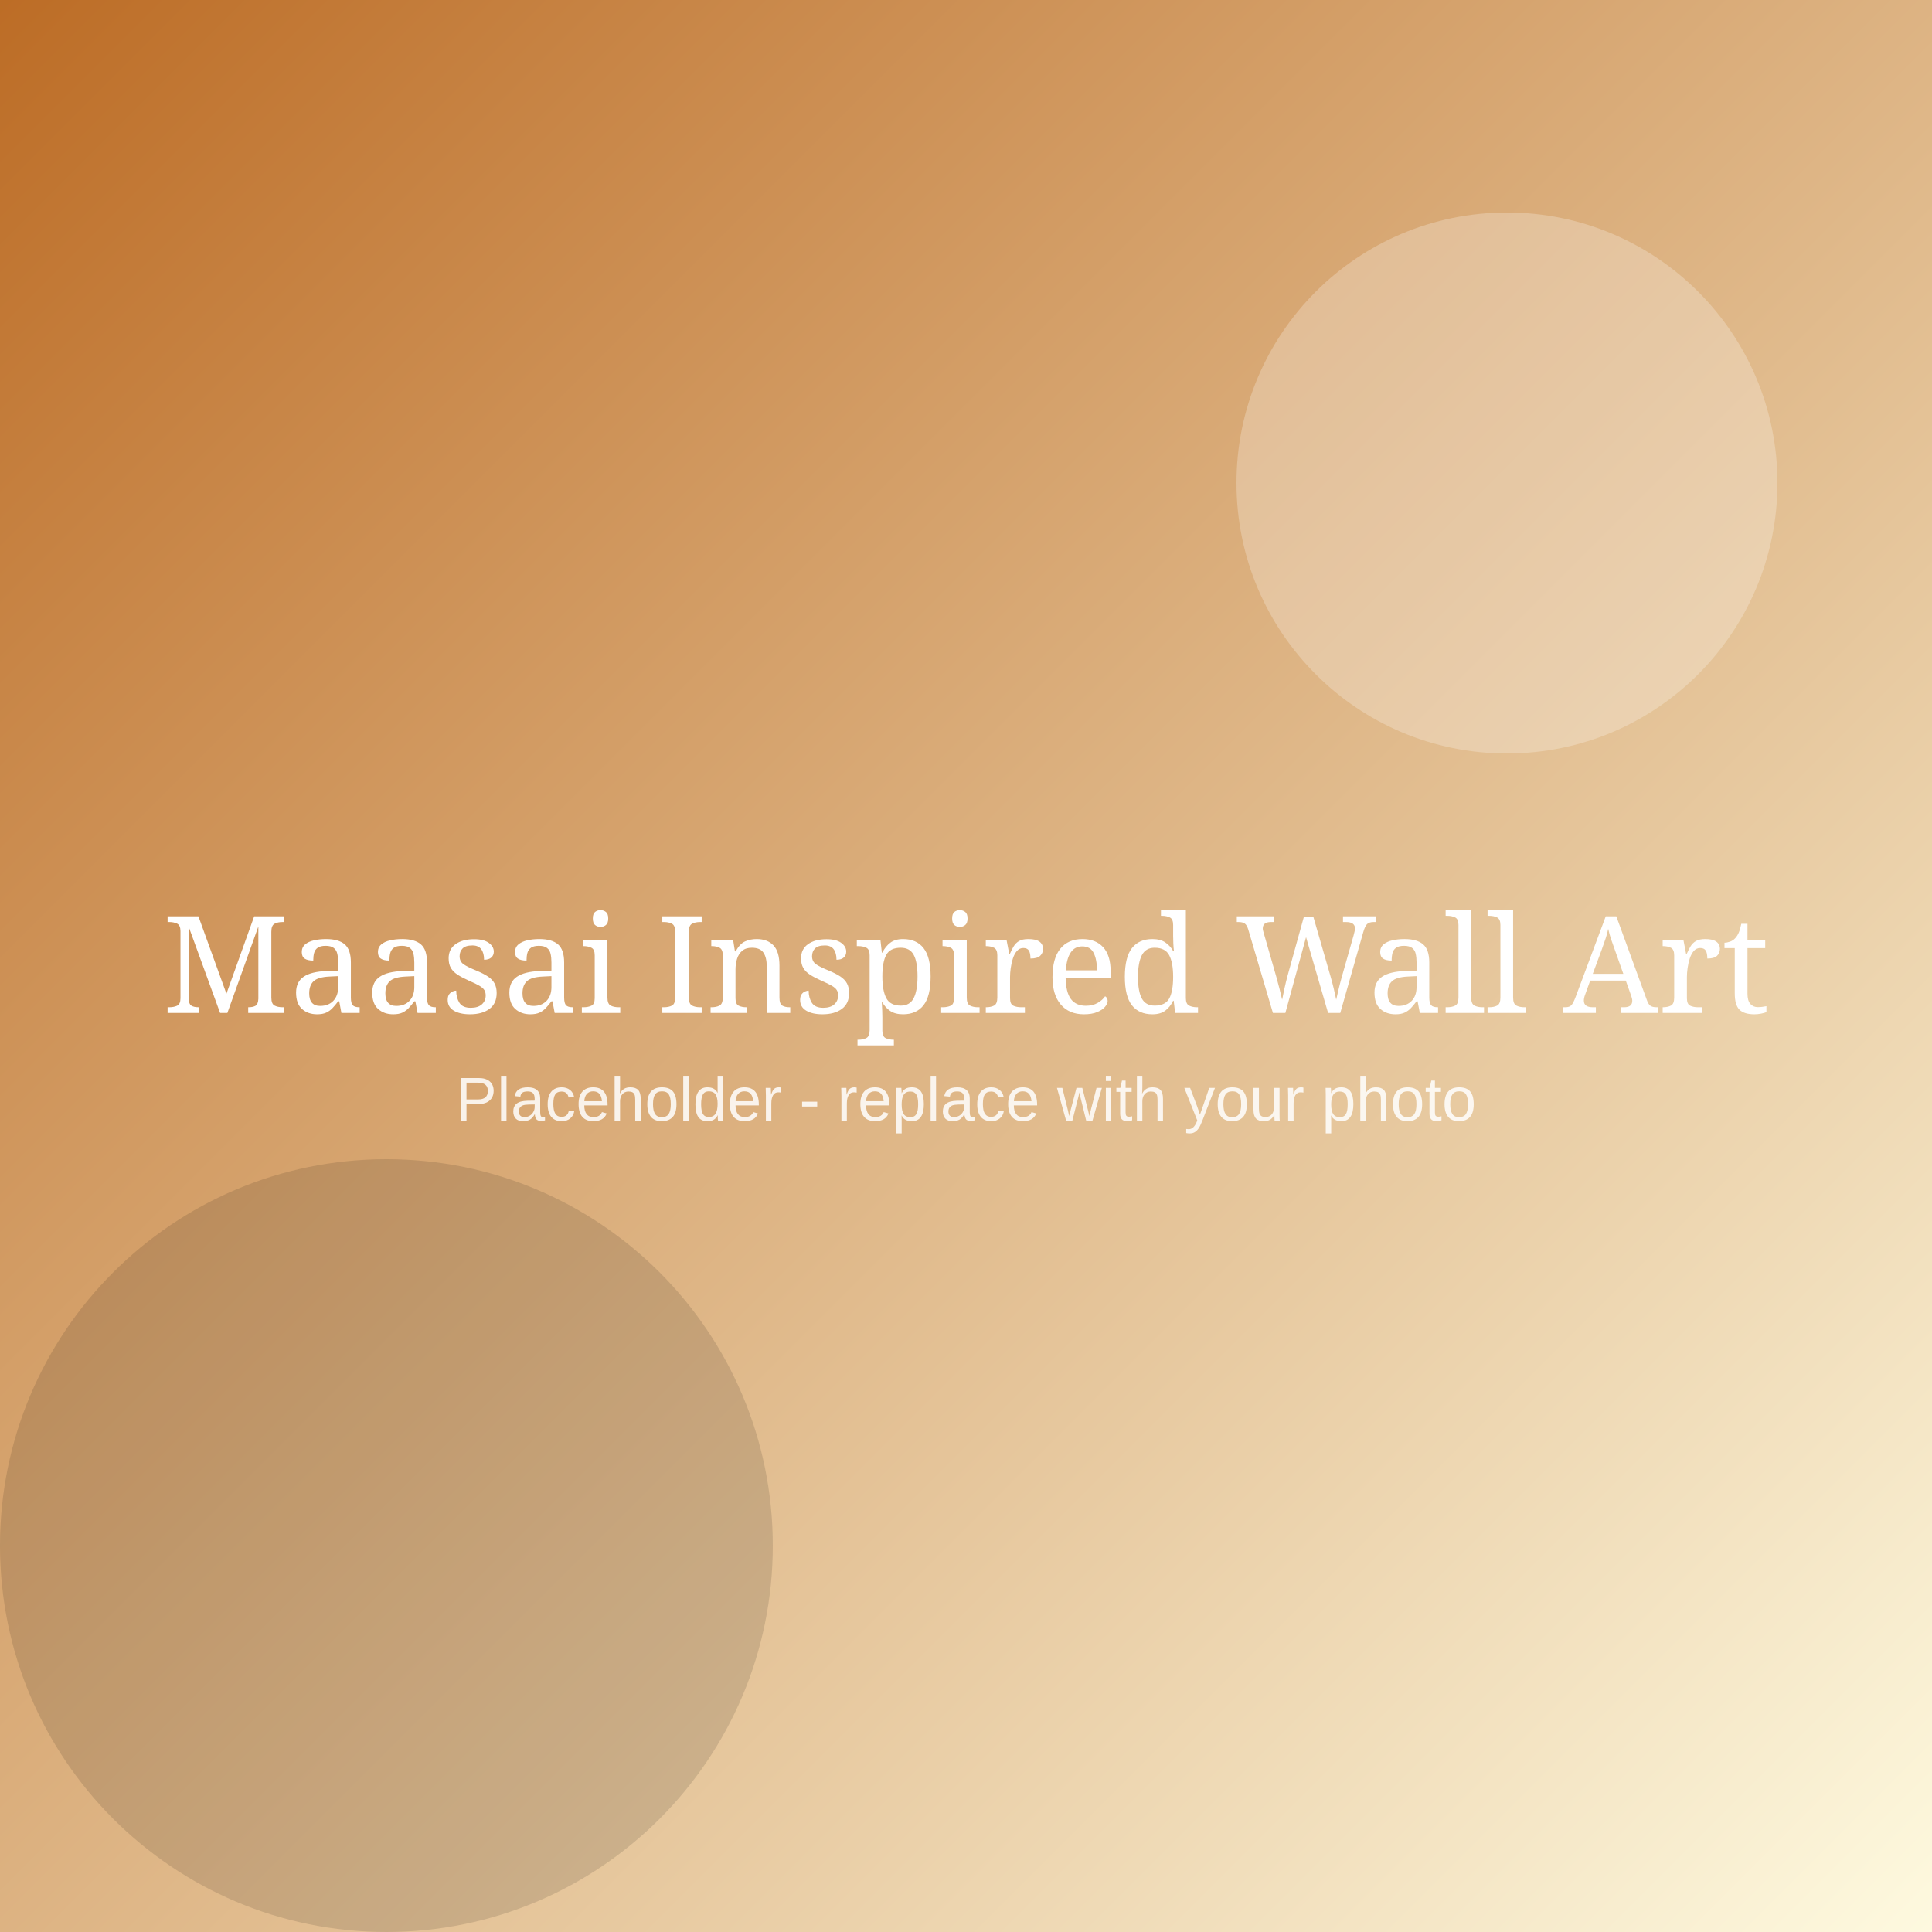
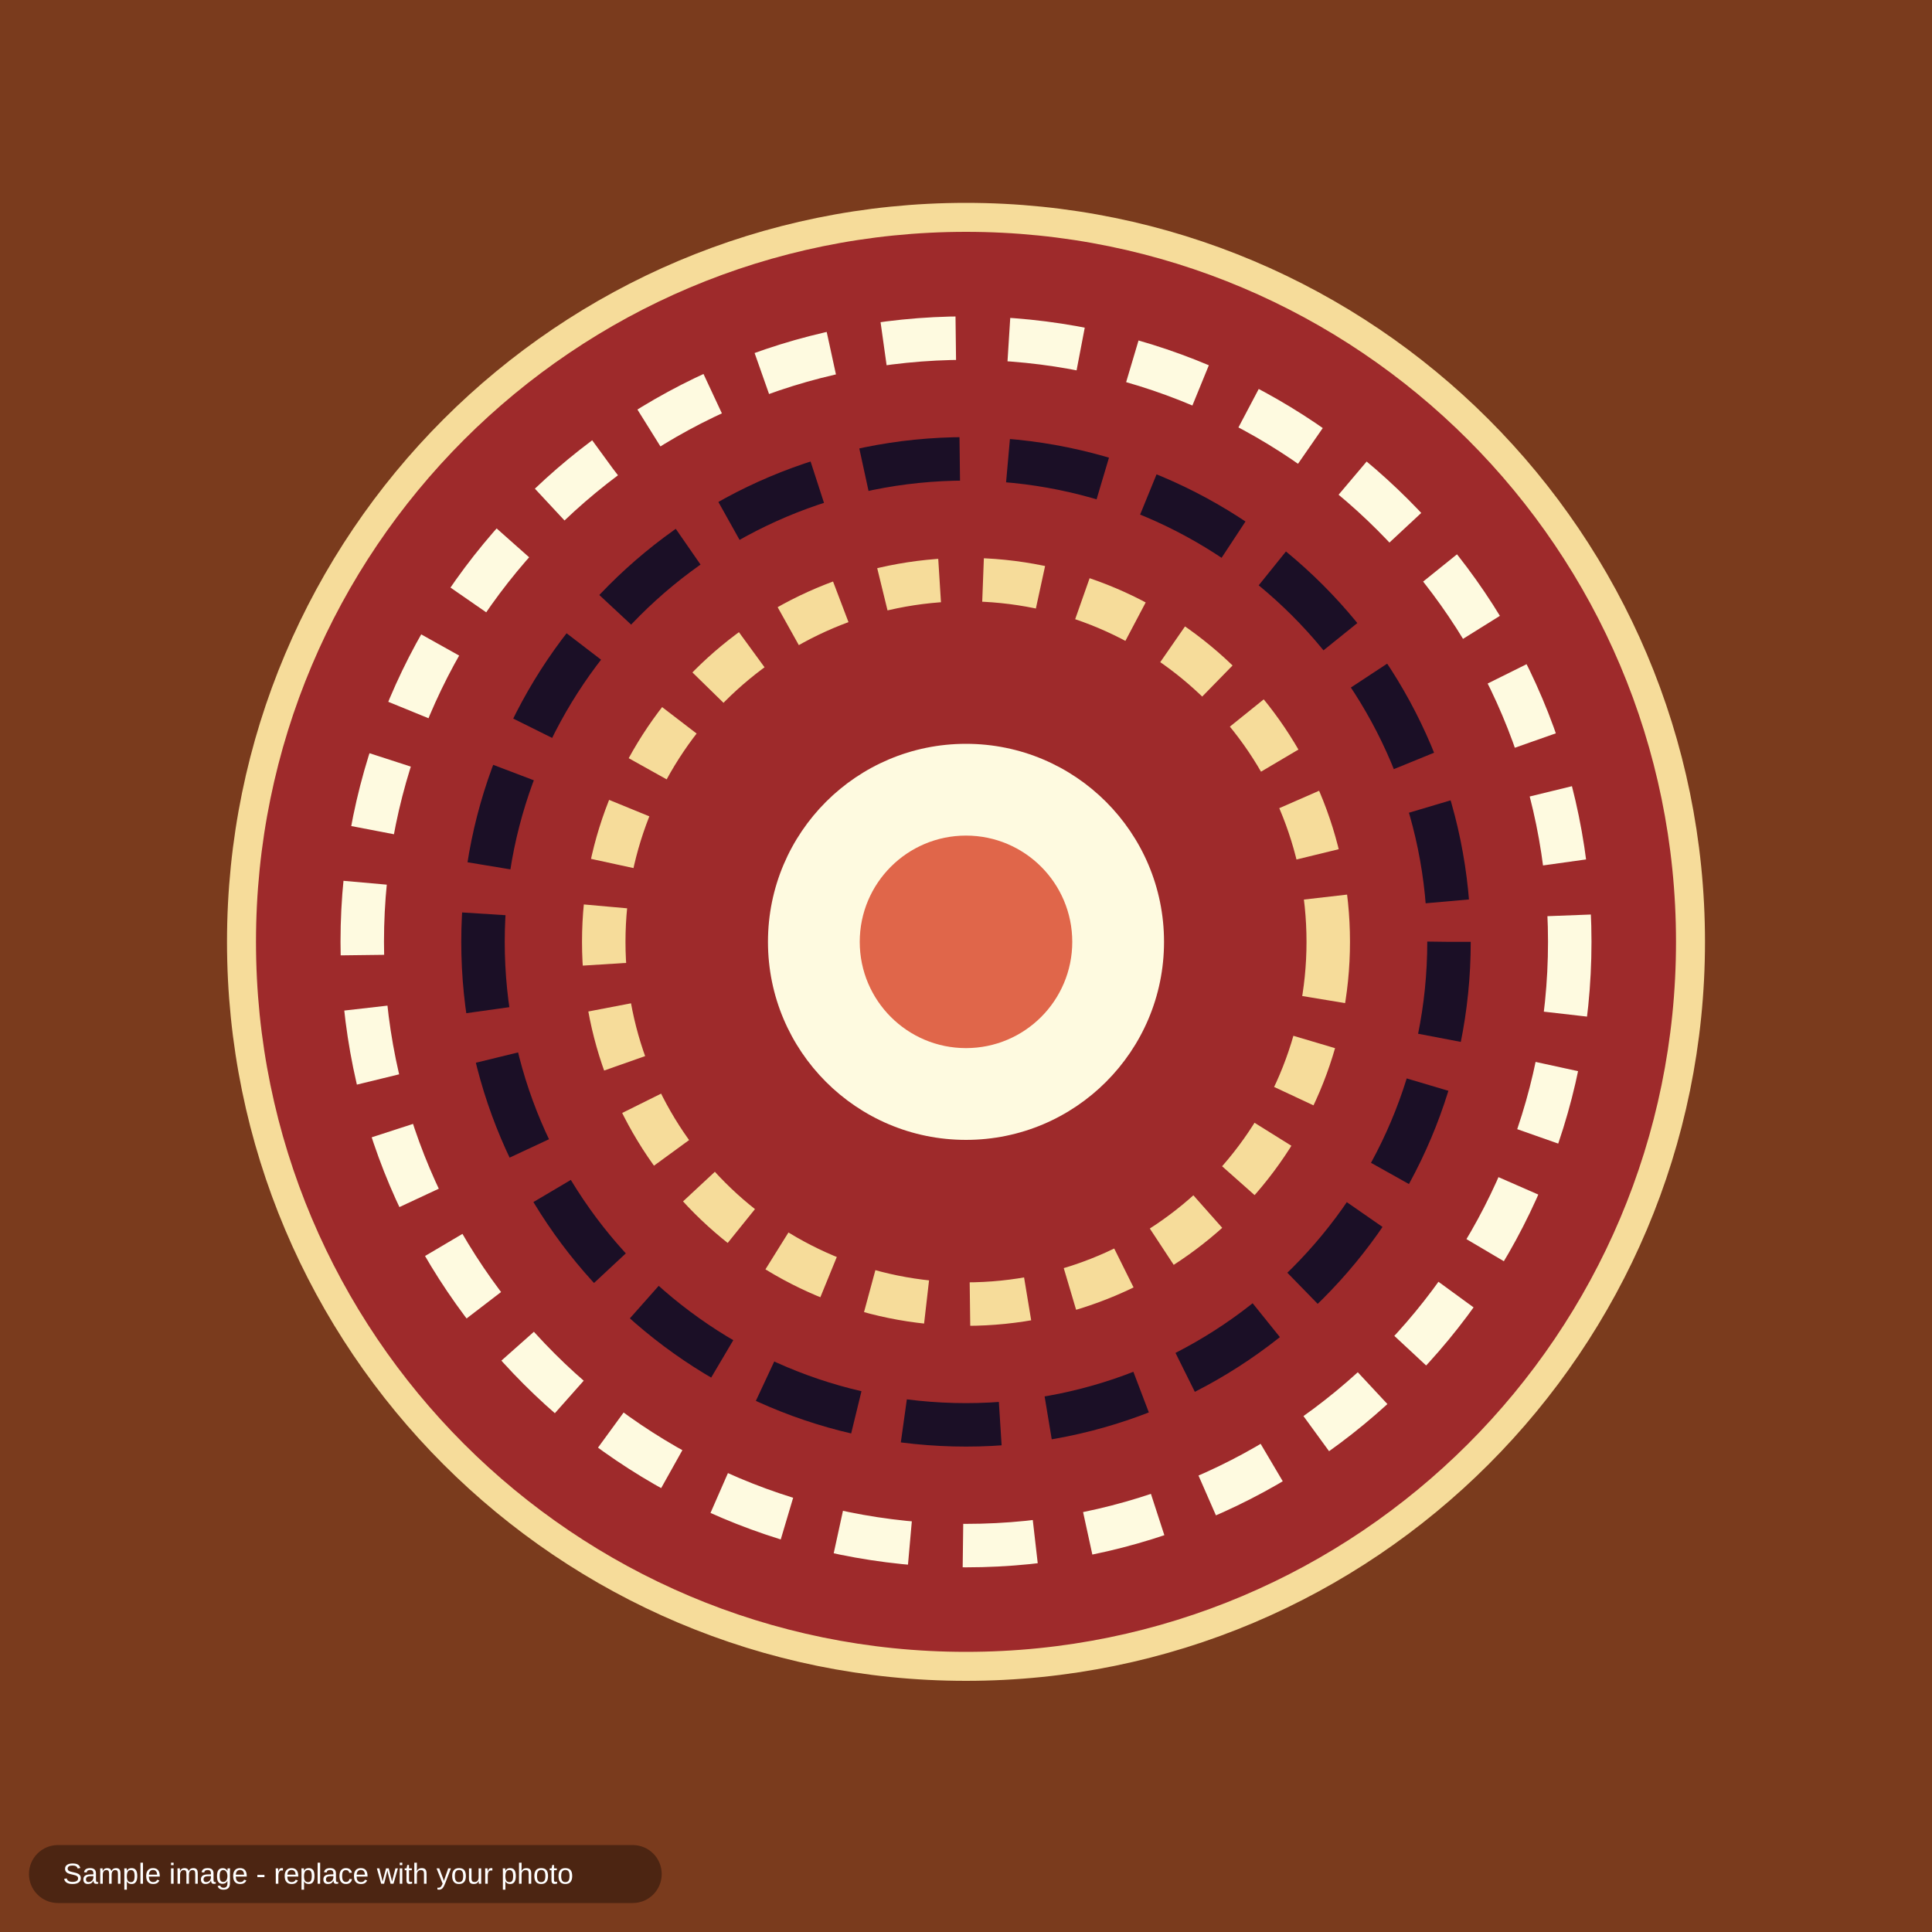
<svg xmlns="http://www.w3.org/2000/svg" viewBox="0 0 800 800" width="800" height="800">
-   <defs>
-     <linearGradient id="g" x1="0" y1="0" x2="1" y2="1">
-       <stop offset="0" stop-color="#bc6c25" />
-       <stop offset="1" stop-color="#fefae0" />
-     </linearGradient>
-   </defs>
-   <rect width="800" height="800" fill="url(#g)" />
-   <circle cx="624.0" cy="200.0" r="112" fill="#ffffff" fill-opacity=".25" />
-   <circle cx="160.0" cy="640.0" r="160.0" fill="#000000" fill-opacity=".12" />
-   <text x="50%" y="50%" text-anchor="middle" dominant-baseline="middle" font-family="Georgia,serif" font-size="56" fill="#fff">Maasai Inspired Wall Art</text>
-   <text x="50%" y="464" text-anchor="middle" font-family="Arial,sans-serif" font-size="25.6" fill="#fff" fill-opacity=".85">Placeholder - replace with your photo</text>
+   <defs />
+   <rect width="800" height="800" fill="#7a3b1d" />
+   <circle cx="400" cy="390" r="300" fill="#9e2a2b" />
+   <circle cx="400" cy="390" r="300" fill="none" stroke="#f6dc9a" stroke-width="12" />
+   <circle cx="400" cy="390" r="250" fill="none" stroke="#fefae0" stroke-width="18" stroke-dasharray="30 22" />
+   <circle cx="400" cy="390" r="200" fill="none" stroke="#1b0f26" stroke-width="18" stroke-dasharray="40 20" />
+   <circle cx="400" cy="390" r="150" fill="none" stroke="#f6dc9a" stroke-width="18" stroke-dasharray="24 18" />
+   <circle cx="400" cy="390" r="82" fill="#fefae0" />
+   <circle cx="400" cy="390" r="44" fill="#e0664a" />
+   <rect x="12" y="764" width="262" height="24" rx="12" fill="#000" fill-opacity=".38" />
+   <text x="26" y="780" font-family="Arial,sans-serif" font-size="12" fill="#fff">Sample image - replace with your photo</text>
</svg>
